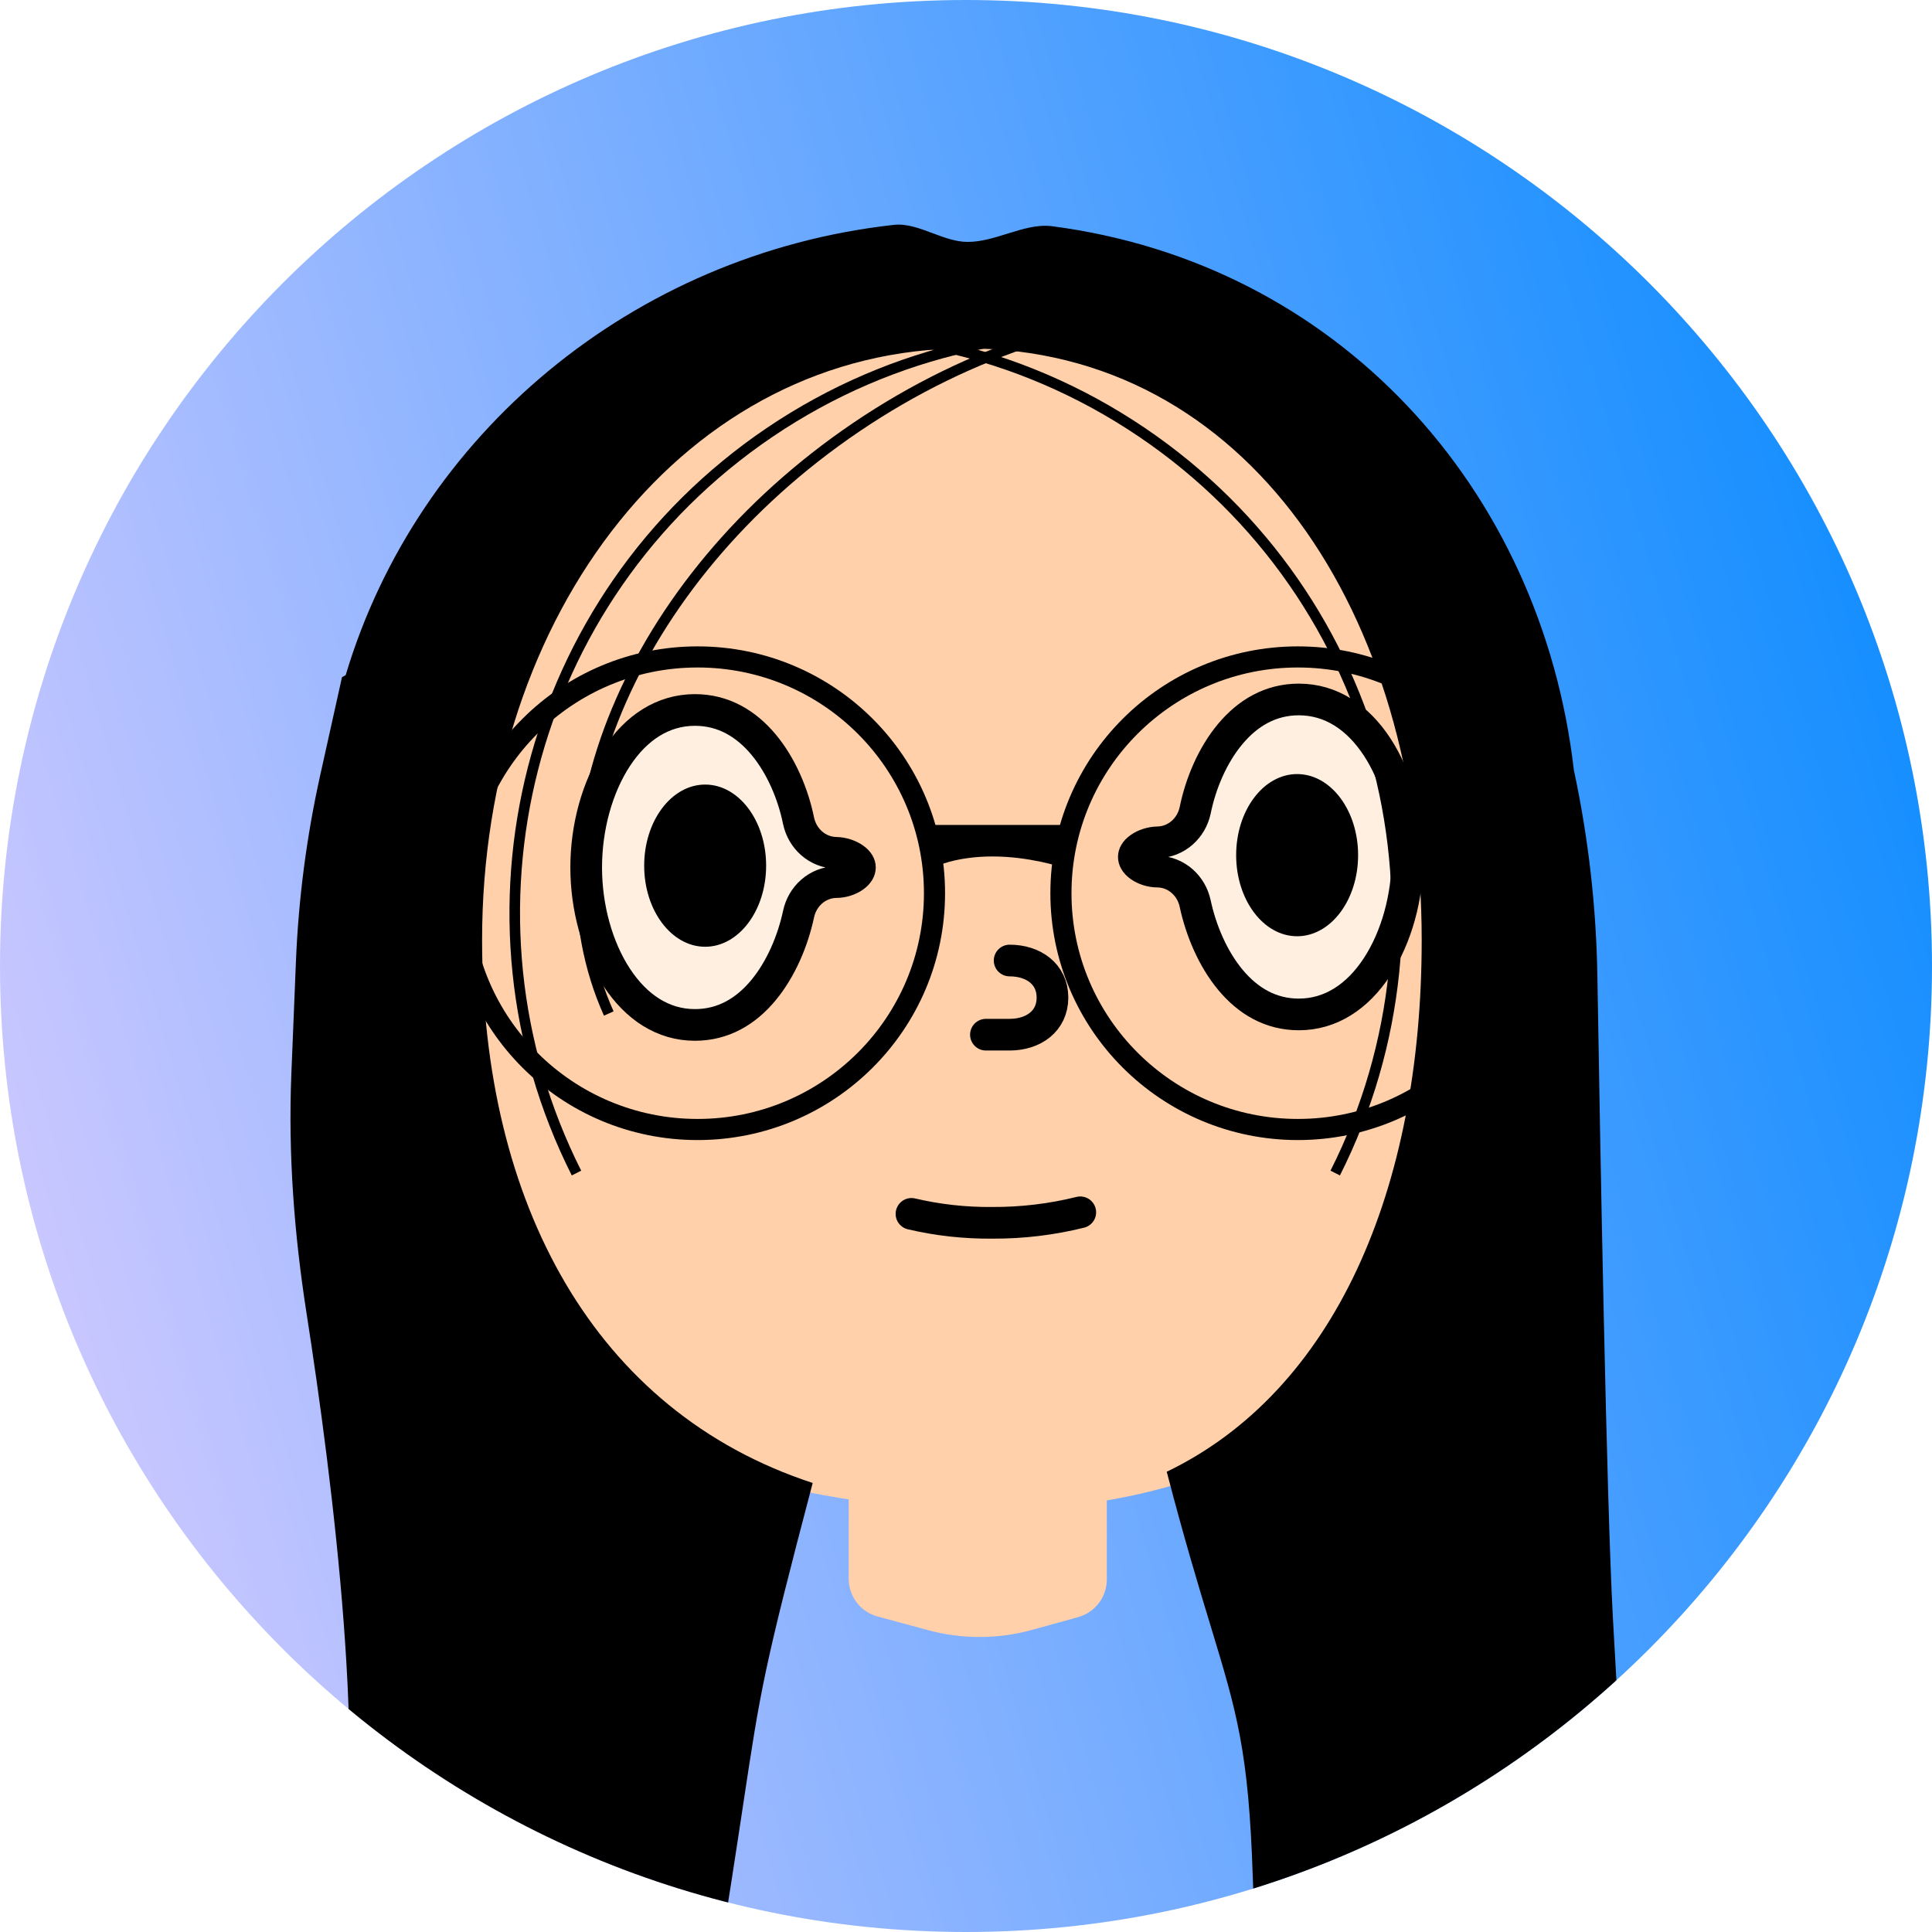
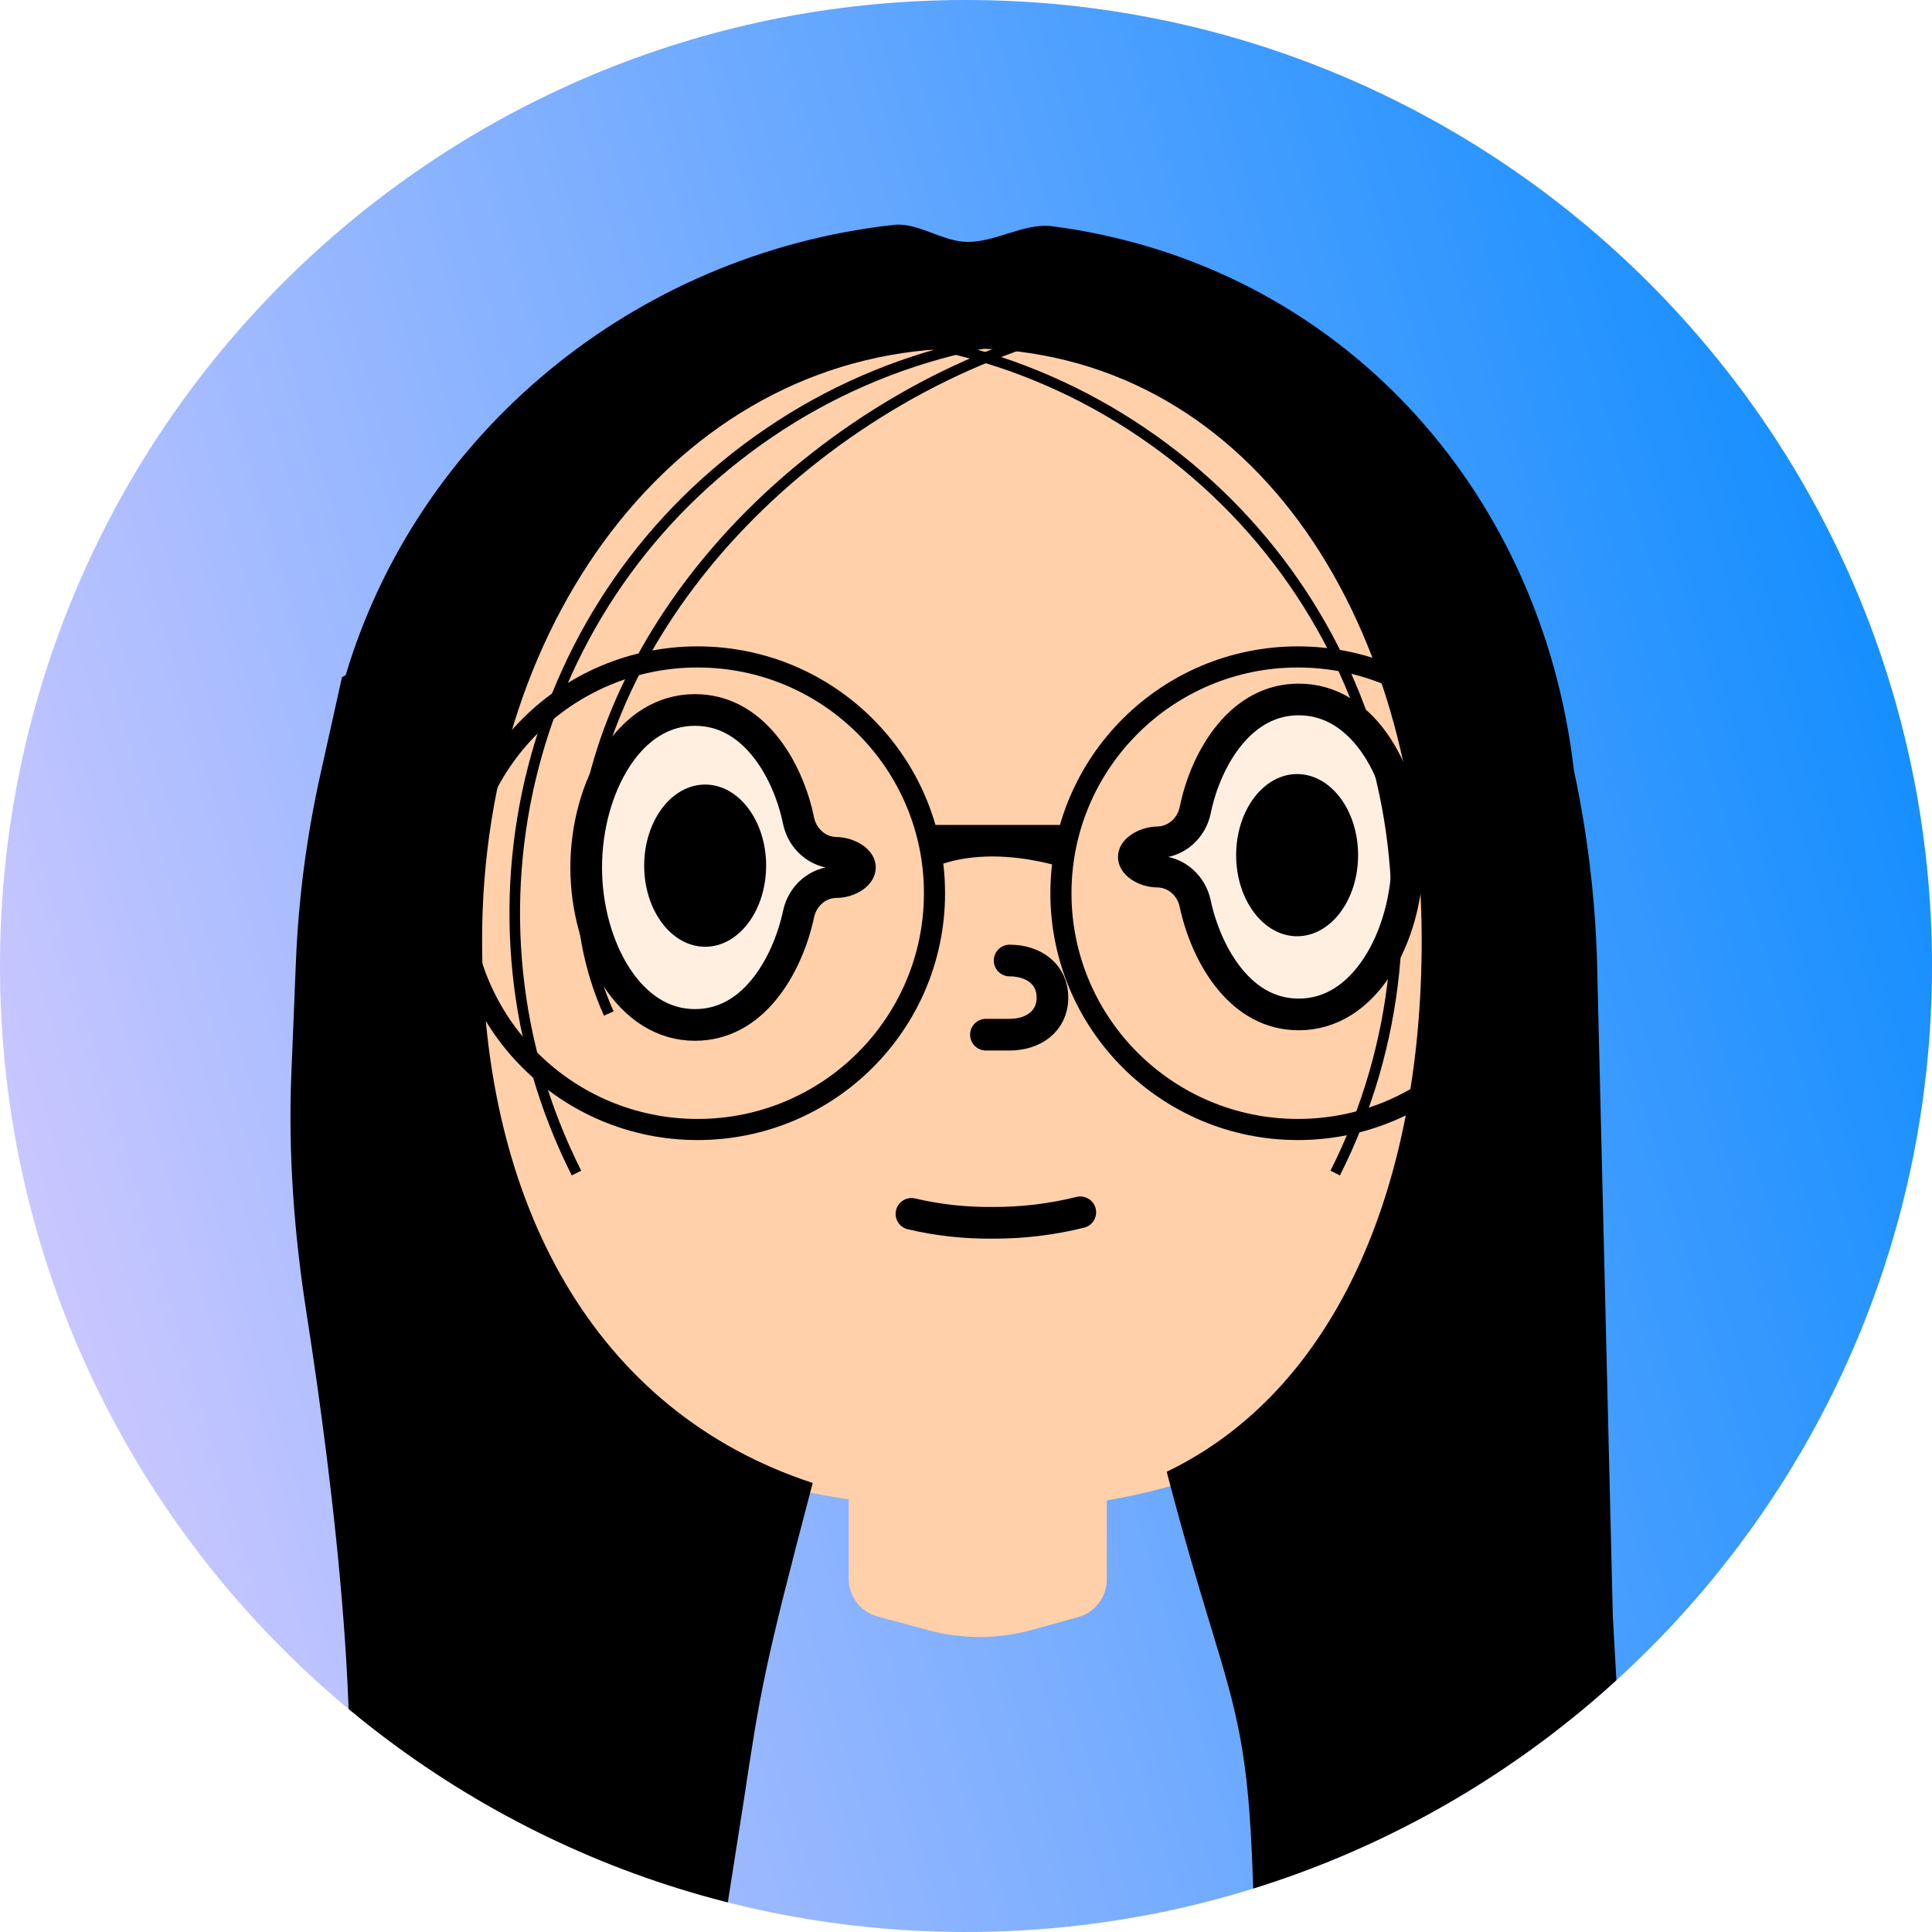
- <svg xmlns="http://www.w3.org/2000/svg" width="183" height="183" viewBox="0 0 183 183" fill="none">
-   <circle cx="91.5" cy="91.5" r="91.5" fill="url(#paint0_linear)" />
-   <mask id="mask0" mask-type="alpha" maskUnits="userSpaceOnUse" x="0" y="0" width="183" height="183">
-     <circle cx="91.5" cy="91.5" r="91.5" fill="url(#paint1_linear)" />
-   </mask>
-   <g mask="url(#mask0)">
-     <path d="M102.126 153.175L97.736 154.389C94.495 155.28 91.072 155.28 87.831 154.389L83.132 153.116C82.343 152.903 81.647 152.437 81.151 151.789C80.655 151.142 80.387 150.349 80.389 149.534V133.674H104.839V149.594C104.841 150.404 104.577 151.193 104.087 151.84C103.597 152.487 102.908 152.956 102.126 153.175V153.175Z" fill="#FFD0A9" />
-     <path d="M29.664 85.608C29.664 118.541 53.535 143.017 93.986 143.017C127.812 143.017 148.85 118.541 148.85 85.608C148.85 52.675 124.76 25.971 90.993 25.971C57.226 25.971 29.664 52.675 29.664 85.608Z" fill="#FFD0A9" />
-     <path d="M79.175 83.553L79.19 83.552H79.206C79.823 83.552 80.45 83.346 80.891 83.029C81.327 82.715 81.453 82.401 81.453 82.166C81.453 81.936 81.333 81.632 80.896 81.32C80.453 81.003 79.815 80.791 79.177 80.779L79.175 80.779C78.32 80.761 77.511 80.434 76.875 79.876C76.241 79.32 75.815 78.568 75.641 77.751L75.641 77.751L75.638 77.737C75.126 75.226 74.01 72.549 72.329 70.532C70.666 68.539 68.513 67.249 65.824 67.249C62.772 67.249 60.242 68.947 58.41 71.742C56.566 74.554 55.524 78.362 55.524 82.166C55.524 85.967 56.573 89.776 58.421 92.588C60.259 95.385 62.79 97.082 65.824 97.082C68.511 97.082 70.65 95.795 72.306 93.802C73.983 91.784 75.101 89.102 75.641 86.58C75.815 85.763 76.241 85.011 76.875 84.455C77.511 83.897 78.32 83.571 79.175 83.553Z" fill="#FFEFE1" stroke="black" stroke-width="3" />
-     <path d="M66.793 89.677C69.982 89.677 72.568 86.239 72.568 81.996C72.568 77.754 69.982 74.315 66.793 74.315C63.603 74.315 61.017 77.754 61.017 81.996C61.017 86.239 63.603 89.677 66.793 89.677Z" fill="black" />
-     <path d="M109.674 82.558L109.659 82.557H109.643C109.026 82.557 108.399 82.351 107.958 82.034C107.522 81.719 107.396 81.406 107.396 81.171C107.396 80.94 107.516 80.636 107.953 80.325C108.396 80.008 109.034 79.796 109.672 79.784L109.674 79.784C110.529 79.766 111.338 79.439 111.974 78.881C112.608 78.325 113.034 77.573 113.208 76.756L113.208 76.756L113.211 76.742C113.723 74.231 114.839 71.553 116.52 69.537C118.182 67.544 120.336 66.254 123.025 66.254C126.077 66.254 128.607 67.952 130.439 70.747C132.283 73.559 133.325 77.367 133.325 81.171C133.325 84.972 132.276 88.781 130.428 91.593C128.59 94.39 126.059 96.087 123.025 96.087C120.338 96.087 118.198 94.8 116.543 92.807C114.866 90.789 113.748 88.107 113.208 85.585C113.034 84.768 112.608 84.016 111.974 83.46C111.338 82.902 110.529 82.576 109.674 82.558Z" fill="#FFEFE1" stroke="black" stroke-width="3" />
-     <path d="M122.864 88.682C126.054 88.682 128.64 85.243 128.64 81.001C128.64 76.759 126.054 73.32 122.864 73.32C119.675 73.32 117.089 76.759 117.089 81.001C117.089 85.243 119.675 88.682 122.864 88.682Z" fill="black" />
-     <path d="M93.387 98.005H95.632C97.876 98.005 99.691 96.732 99.691 94.493C99.691 92.254 97.876 90.981 95.632 90.981" stroke="black" stroke-width="3" stroke-linecap="round" stroke-linejoin="round" />
-     <path d="M86.334 114.979C88.848 115.568 91.424 115.852 94.005 115.825C96.809 115.84 99.604 115.505 102.325 114.83" stroke="black" stroke-width="3" stroke-linecap="round" stroke-linejoin="round" />
-     <path fill-rule="evenodd" clip-rule="evenodd" d="M99.664 21.429C126.658 24.953 145.986 46.185 149.079 72.952C150.457 79.37 151.198 85.891 151.305 92.457C151.582 109.363 152.175 142.188 152.769 153.143C152.895 155.48 153.022 157.684 153.142 159.78L153.143 159.783C153.795 171.141 154.267 179.358 153.581 188.643C153.08 195.433 151.602 207.368 150.544 215.508C149.9 220.462 145.672 224.143 140.677 224.143H121.54C121.274 214.268 120.621 206.257 119.991 198.525C119.44 191.76 118.906 185.209 118.664 177.811C118.273 165.869 117.164 162.217 114.673 154.016L114.673 154.016C113.574 150.398 112.206 145.895 110.513 139.405C126.349 131.783 134.664 112.745 134.664 89.047C134.664 58.097 118.08 33 91.529 33C64.977 33 45.664 58.097 45.664 89.047C45.664 113.938 56.278 133.689 76.978 140.468C72.323 158.148 72.043 160.003 70.397 170.905L70.397 170.905C69.779 174.996 68.969 180.361 67.664 188.313C67.828 198.455 67.497 206.552 67.173 214.493L67.173 214.493L67.173 214.493C67.042 217.694 66.913 220.87 66.817 224.143H36.801C31.122 224.143 26.607 219.426 27.079 213.767C27.808 205.037 29.233 192.237 31.873 181.143C35.028 167.885 31.472 140.019 29.035 124.387C27.865 116.889 27.289 109.315 27.597 101.732L28.031 91.061C28.273 85.127 29.042 79.228 30.33 73.431L32.394 64.143L32.744 63.948C39.533 41.201 59.903 24.047 84.664 21.3C85.878 21.165 87.102 21.624 88.336 22.087C89.435 22.499 90.543 22.914 91.657 22.914C92.922 22.914 94.174 22.523 95.412 22.137C96.849 21.689 98.267 21.247 99.664 21.429Z" fill="black" />
-     <path d="M69.602 32.069C82.652 30.198 96.412 32.99 108.187 40.965C131.313 56.627 138.718 86.818 126.472 111.112" stroke="black" />
-     <path d="M111.475 32.069C98.425 30.198 84.665 32.99 72.89 40.965C49.764 56.627 42.359 86.818 54.605 111.112" stroke="black" />
-     <path d="M114.966 29.366C104.059 29.4 92.023 33.07 81.098 40.469C59.642 55.001 49.952 78.849 57.664 96" stroke="black" />
-     <path d="M87.522 78.139H101.487L100.49 82.118C100.49 82.118 97.497 81.124 94.005 81.124C90.514 81.124 88.519 82.118 88.519 82.118L87.522 78.139Z" fill="black" />
-     <rect x="39.639" y="76.149" width="4.988" height="4.975" rx="1" fill="black" />
-     <rect x="144.381" y="76.149" width="4.988" height="4.975" rx="1" fill="black" />
-     <path d="M88.516 84.606C88.516 96.964 78.471 106.987 66.074 106.987C53.677 106.987 43.632 96.964 43.632 84.606C43.632 72.248 53.677 62.225 66.074 62.225C78.471 62.225 88.516 72.248 88.516 84.606Z" stroke="black" stroke-width="2" />
-     <path d="M145.377 84.606C145.377 96.964 135.331 106.987 122.934 106.987C110.537 106.987 100.492 96.964 100.492 84.606C100.492 72.248 110.537 62.225 122.934 62.225C135.331 62.225 145.377 72.248 145.377 84.606Z" stroke="black" stroke-width="2" />
+ <svg xmlns="http://www.w3.org/2000/svg" viewBox="0 0 90 90" fill-rule="evenodd">
+   <style>.B{fill-rule:nonzero}.C{stroke:#000}.D{stroke-width:3}</style>
+   <g transform="scale(.491803)">
+     <circle cx="91.5" cy="91.5" r="91.5" fill="url(#B)" />
+     <clipPath id="A">
+       <circle cx="91.5" cy="91.5" r="91.5" />
+     </clipPath>
+     <g clip-path="url(#A)">
+       <g fill="#ffd0a9" class="B">
+         <path d="M102.126 153.175l-4.39 1.214c-3.241.891-6.664.891-9.905 0l-4.699-1.273a3.71 3.71 0 0 1-1.981-1.327 3.69 3.69 0 0 1-.762-2.255v-15.86h24.45v15.92c.002.81-.262 1.599-.752 2.246a3.72 3.72 0 0 1-1.961 1.335z" />
+         <path d="M29.664 85.608c0 32.933 23.871 57.409 64.322 57.409 33.826 0 54.864-24.476 54.864-57.409s-24.09-59.637-57.857-59.637-61.329 26.704-61.329 59.637z" />
+       </g>
+       <path d="M79.175 83.553l.015-.001h.016c.617 0 1.244-.206 1.685-.523.436-.314.562-.628.562-.863 0-.23-.12-.534-.557-.846-.443-.317-1.081-.529-1.719-.541h-.002c-.855-.018-1.664-.345-2.3-.903s-1.06-1.308-1.234-2.125h0l-.003-.014c-.512-2.511-1.628-5.188-3.309-7.205-1.662-1.993-3.816-3.283-6.505-3.283-3.052 0-5.582 1.698-7.414 4.493-1.844 2.812-2.886 6.62-2.886 10.424s1.049 7.61 2.897 10.423c1.838 2.796 4.369 4.493 7.403 4.493 2.687 0 4.826-1.287 6.482-3.28 1.677-2.018 2.795-4.7 3.335-7.222.174-.817.6-1.569 1.234-2.125a3.6 3.6 0 0 1 2.3-.902z" fill="#ffefe1" class="B C D" />
+       <path d="M66.793 89.678c3.189 0 5.775-3.439 5.775-7.681s-2.586-7.682-5.775-7.682-5.776 3.439-5.776 7.682 2.586 7.681 5.776 7.681z" class="B" />
+       <path d="M109.674 82.558l-.015-.001h-.016c-.617 0-1.244-.206-1.685-.523-.436-.314-.562-.628-.562-.863s.12-.535.557-.846c.443-.317 1.081-.529 1.719-.541h.002c.855-.018 1.664-.345 2.3-.903s1.06-1.308 1.234-2.125l.003-.014c.512-2.511 1.628-5.189 3.309-7.205 1.662-1.993 3.816-3.283 6.505-3.283 3.052 0 5.582 1.698 7.414 4.493 1.844 2.812 2.886 6.62 2.886 10.424s-1.049 7.61-2.897 10.422c-1.838 2.797-4.369 4.494-7.403 4.494-2.687 0-4.827-1.287-6.482-3.28-1.677-2.018-2.795-4.7-3.335-7.222-.174-.817-.6-1.569-1.234-2.125a3.6 3.6 0 0 0-2.3-.902z" fill="#ffefe1" class="B C D" />
+       <path d="M122.864 88.682c3.19 0 5.776-3.439 5.776-7.681s-2.586-7.681-5.776-7.681-5.775 3.439-5.775 7.681 2.586 7.681 5.775 7.681z" class="B" />
+       <g fill="none" stroke-linecap="round" stroke-linejoin="round" class="C D">
+         <path d="M93.387 98.005h2.245c2.244 0 4.059-1.273 4.059-3.512s-1.815-3.512-4.059-3.512m-9.298 23.998a32.16 32.16 0 0 0 7.672.846c2.803.015 5.598-.32 8.319-.995" />
+       </g>
+       <path d="M99.664 21.429c26.994 3.524 46.322 24.756 49.415 51.523 1.378 6.418 2.119 12.939 2.226 19.505l1.464 60.686.373 6.637.001.003c.652 11.358 1.124 19.575.438 28.86-.501 6.79-1.979 18.725-3.037 26.865-.644 4.954-4.872 8.635-9.867 8.635H121.54c-.266-9.875-.919-17.886-1.549-25.618-.551-6.765-1.085-13.316-1.327-20.714-.391-11.942-1.5-15.594-3.991-23.795-1.099-3.618-2.467-8.121-4.16-14.611 15.836-7.622 24.151-26.66 24.151-50.357C134.664 58.097 118.08 33 91.529 33S45.664 58.097 45.664 89.048c0 24.89 10.614 44.641 31.315 51.42-4.656 17.68-4.936 19.535-6.582 30.437h0l-2.733 17.408c.164 10.142-.167 18.239-.491 26.18l-.356 9.65H36.801c-5.679 0-10.194-4.717-9.722-10.376.729-8.73 2.154-21.53 4.794-32.624 3.155-13.258-.401-41.124-2.838-56.756-1.17-7.498-1.746-15.072-1.438-22.655l.434-10.671a100.09 100.09 0 0 1 2.299-17.63l2.064-9.288.35-.195c6.789-22.747 27.159-39.901 51.92-42.648 1.214-.135 2.438.324 3.672.787 1.099.412 2.207.827 3.321.827 1.265 0 2.517-.391 3.755-.777 1.437-.448 2.855-.89 4.252-.708z" />
+       <g fill="none" class="C">
+         <path d="M69.602 32.069a54.73 54.73 0 0 1 38.585 8.896c23.126 15.662 30.531 45.853 18.285 70.147" />
+         <path d="M111.475 32.069a54.73 54.73 0 0 0-38.585 8.896c-23.126 15.662-30.531 45.853-18.285 70.147" />
+         <path d="M114.966 29.366c-10.907.034-22.943 3.704-33.868 11.103C59.642 55.001 49.952 78.849 57.664 96" />
+       </g>
+       <path d="M87.522 78.139h13.965l-.997 3.98s-2.993-.995-6.484-.995-5.487.995-5.487.995l-.997-3.98z" class="B" />
+       <path d="M39.639 76.149h4.988v4.975h-4.988zm104.742 0h4.988v4.975h-4.988z" />
+       <g fill="none" stroke-width="2" class="C">
+         <path d="M88.516 84.606c0 12.358-10.045 22.381-22.442 22.381S43.632 96.964 43.632 84.606s10.045-22.381 22.442-22.381 22.442 10.023 22.442 22.381zm56.861 0c0 12.358-10.046 22.381-22.443 22.381s-22.442-10.023-22.442-22.381 10.045-22.381 22.442-22.381 22.443 10.023 22.443 22.381z" />
+       </g>
+     </g>
  </g>
  <defs>
-     <linearGradient id="paint0_linear" x1="168.995" y1="21.115" x2="-16.702" y2="76.055" gradientUnits="userSpaceOnUse">
-       <stop stop-color="#148EFF" />
-       <stop offset="1" stop-color="#D0C9FF" />
-     </linearGradient>
-     <linearGradient id="paint1_linear" x1="168.995" y1="21.115" x2="-16.702" y2="76.055" gradientUnits="userSpaceOnUse">
-       <stop stop-color="#148EFF" />
-       <stop offset="1" stop-color="#D0C9FF" />
+     <linearGradient id="B" x1="168.995" y1="21.115" x2="-16.702" y2="76.055" gradientUnits="userSpaceOnUse">
+       <stop offset="0" stop-color="#148eff" />
+       <stop offset="1" stop-color="#d0c9ff" />
    </linearGradient>
  </defs>
</svg>
